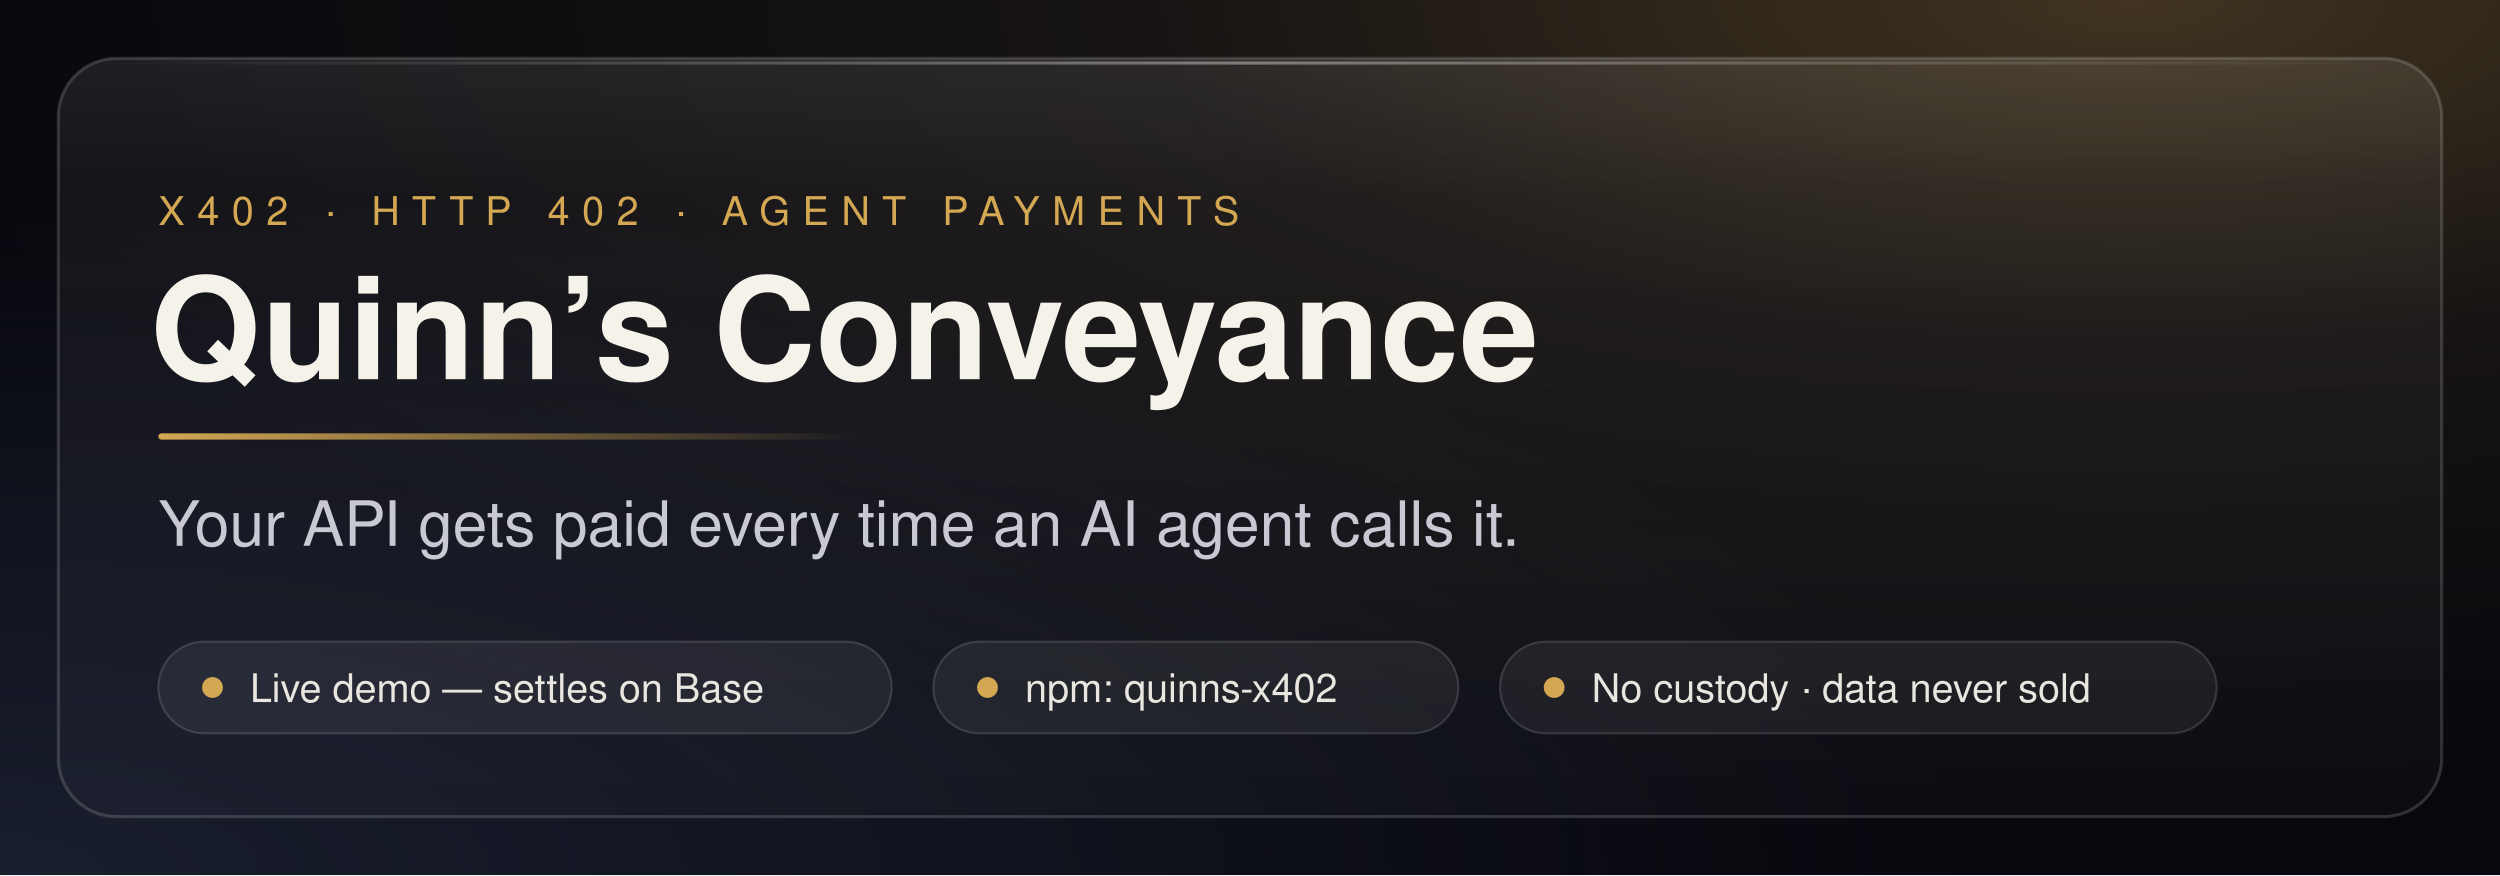
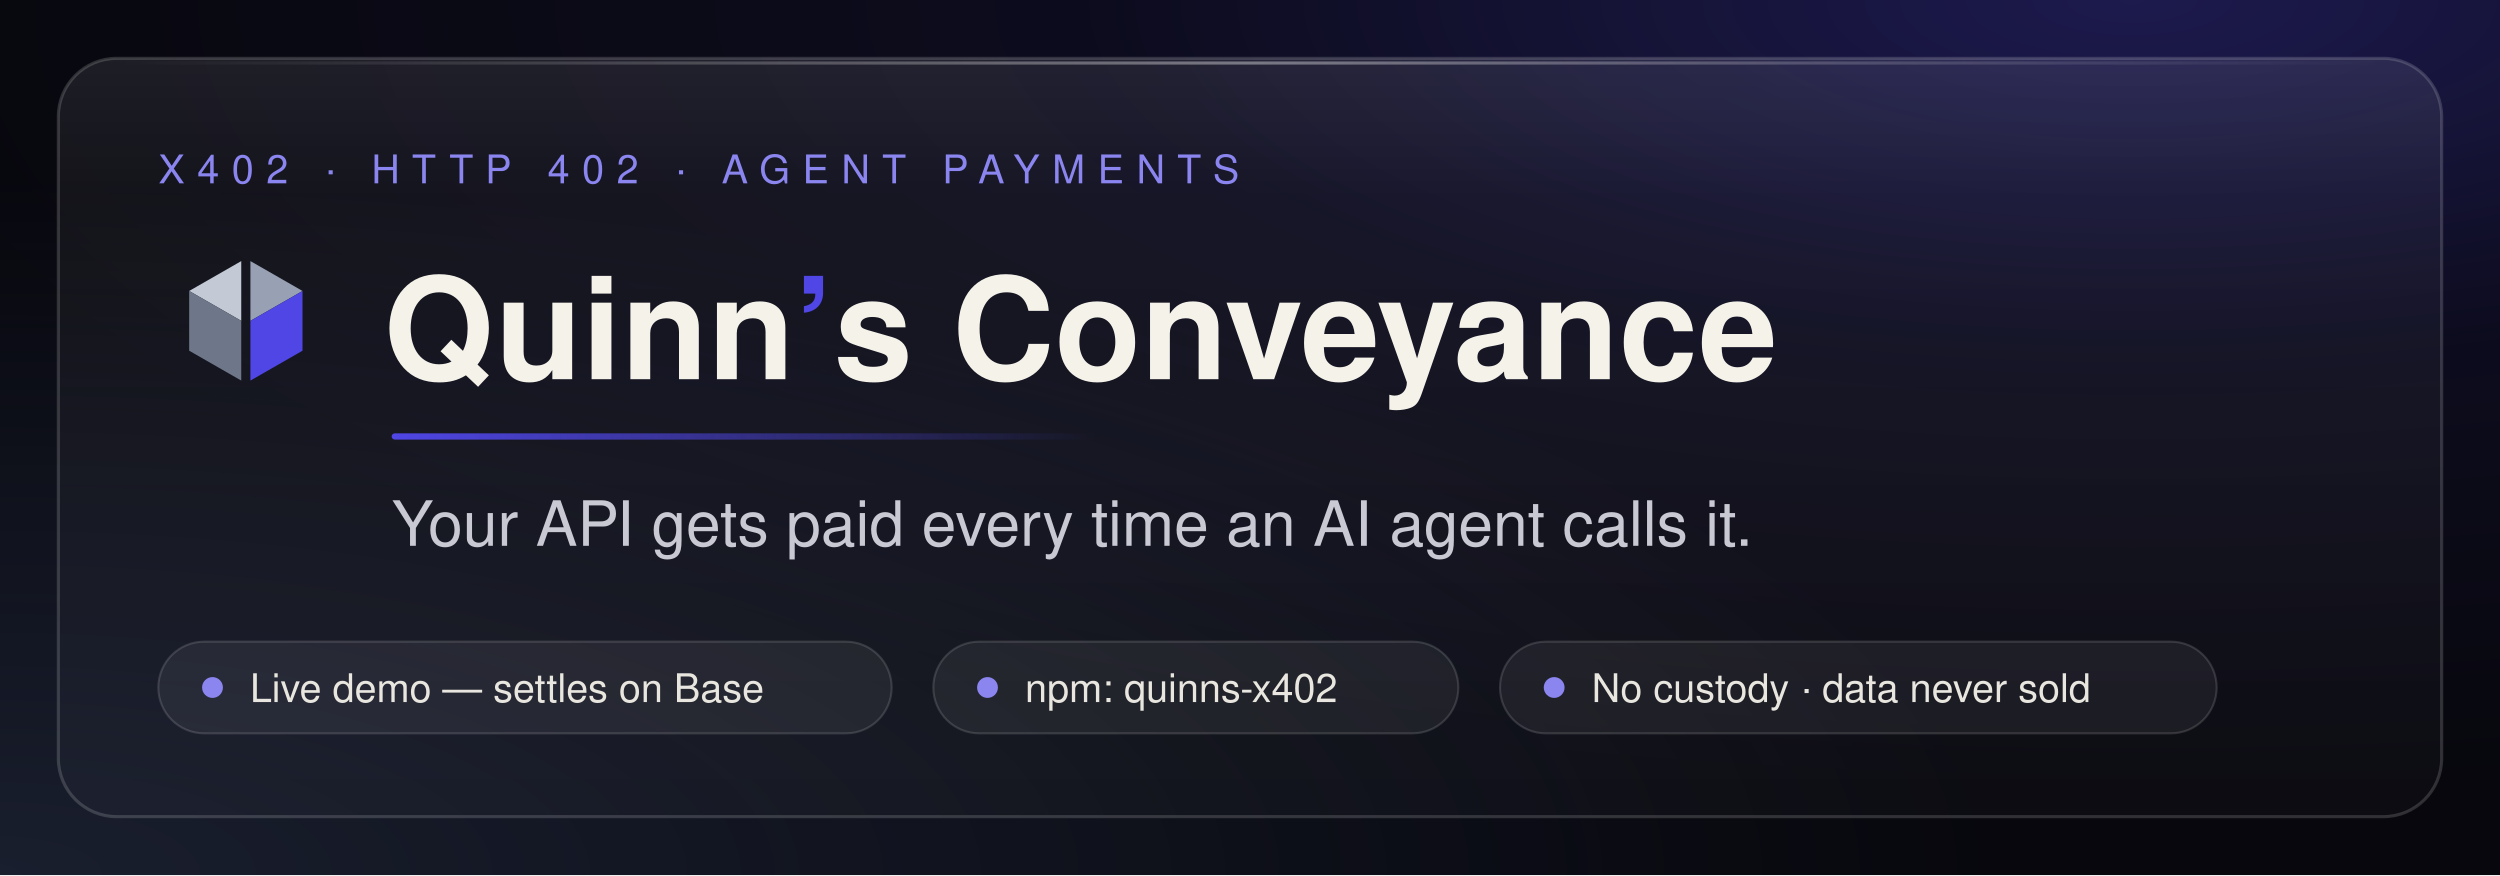
<svg xmlns="http://www.w3.org/2000/svg" width="1200" height="420" viewBox="0 0 1200 420">
  <defs>
    <radialGradient id="glow" cx="85%" cy="0%" r="90%">
-       <stop offset="0%" stop-color="#d4a853" stop-opacity="0.28" />
-       <stop offset="45%" stop-color="#d4a853" stop-opacity="0.07" />
-       <stop offset="100%" stop-color="#d4a853" stop-opacity="0" />
+       <stop offset="0%" stop-color="#4F46E5" stop-opacity="0.30" />
+       <stop offset="45%" stop-color="#4F46E5" stop-opacity="0.08" />
+       <stop offset="100%" stop-color="#4F46E5" stop-opacity="0" />
    </radialGradient>
    <radialGradient id="glow2" cx="0%" cy="100%" r="80%">
      <stop offset="0%" stop-color="#3b4a6b" stop-opacity="0.35" />
      <stop offset="100%" stop-color="#3b4a6b" stop-opacity="0" />
    </radialGradient>
    <linearGradient id="glassFill" x1="0" y1="0" x2="0" y2="1">
      <stop offset="0%" stop-color="#ffffff" stop-opacity="0.09" />
      <stop offset="18%" stop-color="#ffffff" stop-opacity="0.045" />
      <stop offset="100%" stop-color="#ffffff" stop-opacity="0.02" />
    </linearGradient>
    <linearGradient id="sheen" x1="0" y1="0" x2="1" y2="0">
      <stop offset="0%" stop-color="#ffffff" stop-opacity="0" />
      <stop offset="50%" stop-color="#ffffff" stop-opacity="0.55" />
      <stop offset="100%" stop-color="#ffffff" stop-opacity="0" />
    </linearGradient>
-     <linearGradient id="goldRule" x1="0" y1="0" x2="1" y2="0">
-       <stop offset="0%" stop-color="#d4a853" />
-       <stop offset="100%" stop-color="#d4a853" stop-opacity="0" />
+     <linearGradient id="indigoRule" x1="0" y1="0" x2="1" y2="0">
+       <stop offset="0%" stop-color="#4F46E5" />
+       <stop offset="100%" stop-color="#4F46E5" stop-opacity="0" />
    </linearGradient>
  </defs>
  <rect width="1200" height="420" fill="#07070d" />
  <rect width="1200" height="420" fill="url(#glow)" />
  <rect width="1200" height="420" fill="url(#glow2)" />
  <rect x="28" y="28" width="1144" height="364" rx="28" fill="url(#glassFill)" stroke="#ffffff" stroke-opacity="0.16" stroke-width="1.5" />
  <rect x="60" y="29.5" width="1080" height="1.5" fill="url(#sheen)" opacity="0.7" />
-   <text x="76" y="108" font-family="Helvetica, Arial, sans-serif" font-size="19" letter-spacing="6" fill="#d4a853">X402 · HTTP 402 · AGENT PAYMENTS</text>
-   <text x="72" y="182" font-family="Helvetica, Arial, sans-serif" font-size="68" font-weight="700" fill="#f5f2ea">Quinn’s Conveyance</text>
-   <rect x="76" y="208" width="340" height="3" rx="1.5" fill="url(#goldRule)" />
-   <text x="76" y="262" font-family="Helvetica, Arial, sans-serif" font-size="30" fill="#c9c9d4">Your API gets paid every time an AI agent calls it.</text>
+   <text x="76" y="88" font-family="Helvetica, Arial, sans-serif" font-size="19" letter-spacing="6" fill="#8B85F0">X402 · HTTP 402 · AGENT PAYMENTS</text>
+   <g transform="translate(76,112) scale(0.328125)">
+     <path fill="#C3CAD6" d="M 121.3,40.6 L 121.3,128.0 L 45.1,84.3 Z" />
+     <path fill="#6E7789" d="M 45.1,84.3 L 121.3,128.0 L 121.3,215.4 L 45.1,171.7 Z" />
+     <path fill="#98A1B3" d="M 134.7,40.6 L 210.9,84.3 L 134.7,128.0 Z" />
+     <path fill="#4F46E5" d="M 134.7,128.0 L 210.9,84.3 L 210.9,171.7 L 134.7,215.4 Z" />
+   </g>
+   <text x="184" y="182" font-family="Helvetica, Arial, sans-serif" font-size="68" font-weight="700" fill="#f5f2ea">Quinn<tspan fill="#4F46E5">’</tspan>s Conveyance</text>
+   <rect x="188" y="208" width="340" height="3" rx="1.5" fill="url(#indigoRule)" />
+   <text x="188" y="262" font-family="Helvetica, Arial, sans-serif" font-size="30" fill="#c9c9d4">Your API gets paid every time an AI agent calls it.</text>
  <g font-family="Helvetica, Arial, sans-serif" font-size="19" fill="#e8e6df">
    <rect x="76" y="308" width="352" height="44" rx="22" fill="#ffffff" fill-opacity="0.06" stroke="#ffffff" stroke-opacity="0.14" />
-     <circle cx="102" cy="330" r="5" fill="#d4a853" />
+     <circle cx="102" cy="330" r="5" fill="#8B85F0" />
    <text x="120" y="337">Live demo — settles on Base</text>
    <rect x="448" y="308" width="252" height="44" rx="22" fill="#ffffff" fill-opacity="0.06" stroke="#ffffff" stroke-opacity="0.14" />
-     <circle cx="474" cy="330" r="5" fill="#d4a853" />
+     <circle cx="474" cy="330" r="5" fill="#8B85F0" />
    <text x="492" y="337">npm: quinns-x402</text>
    <rect x="720" y="308" width="344" height="44" rx="22" fill="#ffffff" fill-opacity="0.06" stroke="#ffffff" stroke-opacity="0.14" />
-     <circle cx="746" cy="330" r="5" fill="#d4a853" />
+     <circle cx="746" cy="330" r="5" fill="#8B85F0" />
    <text x="764" y="337">No custody · data never sold</text>
  </g>
</svg>
